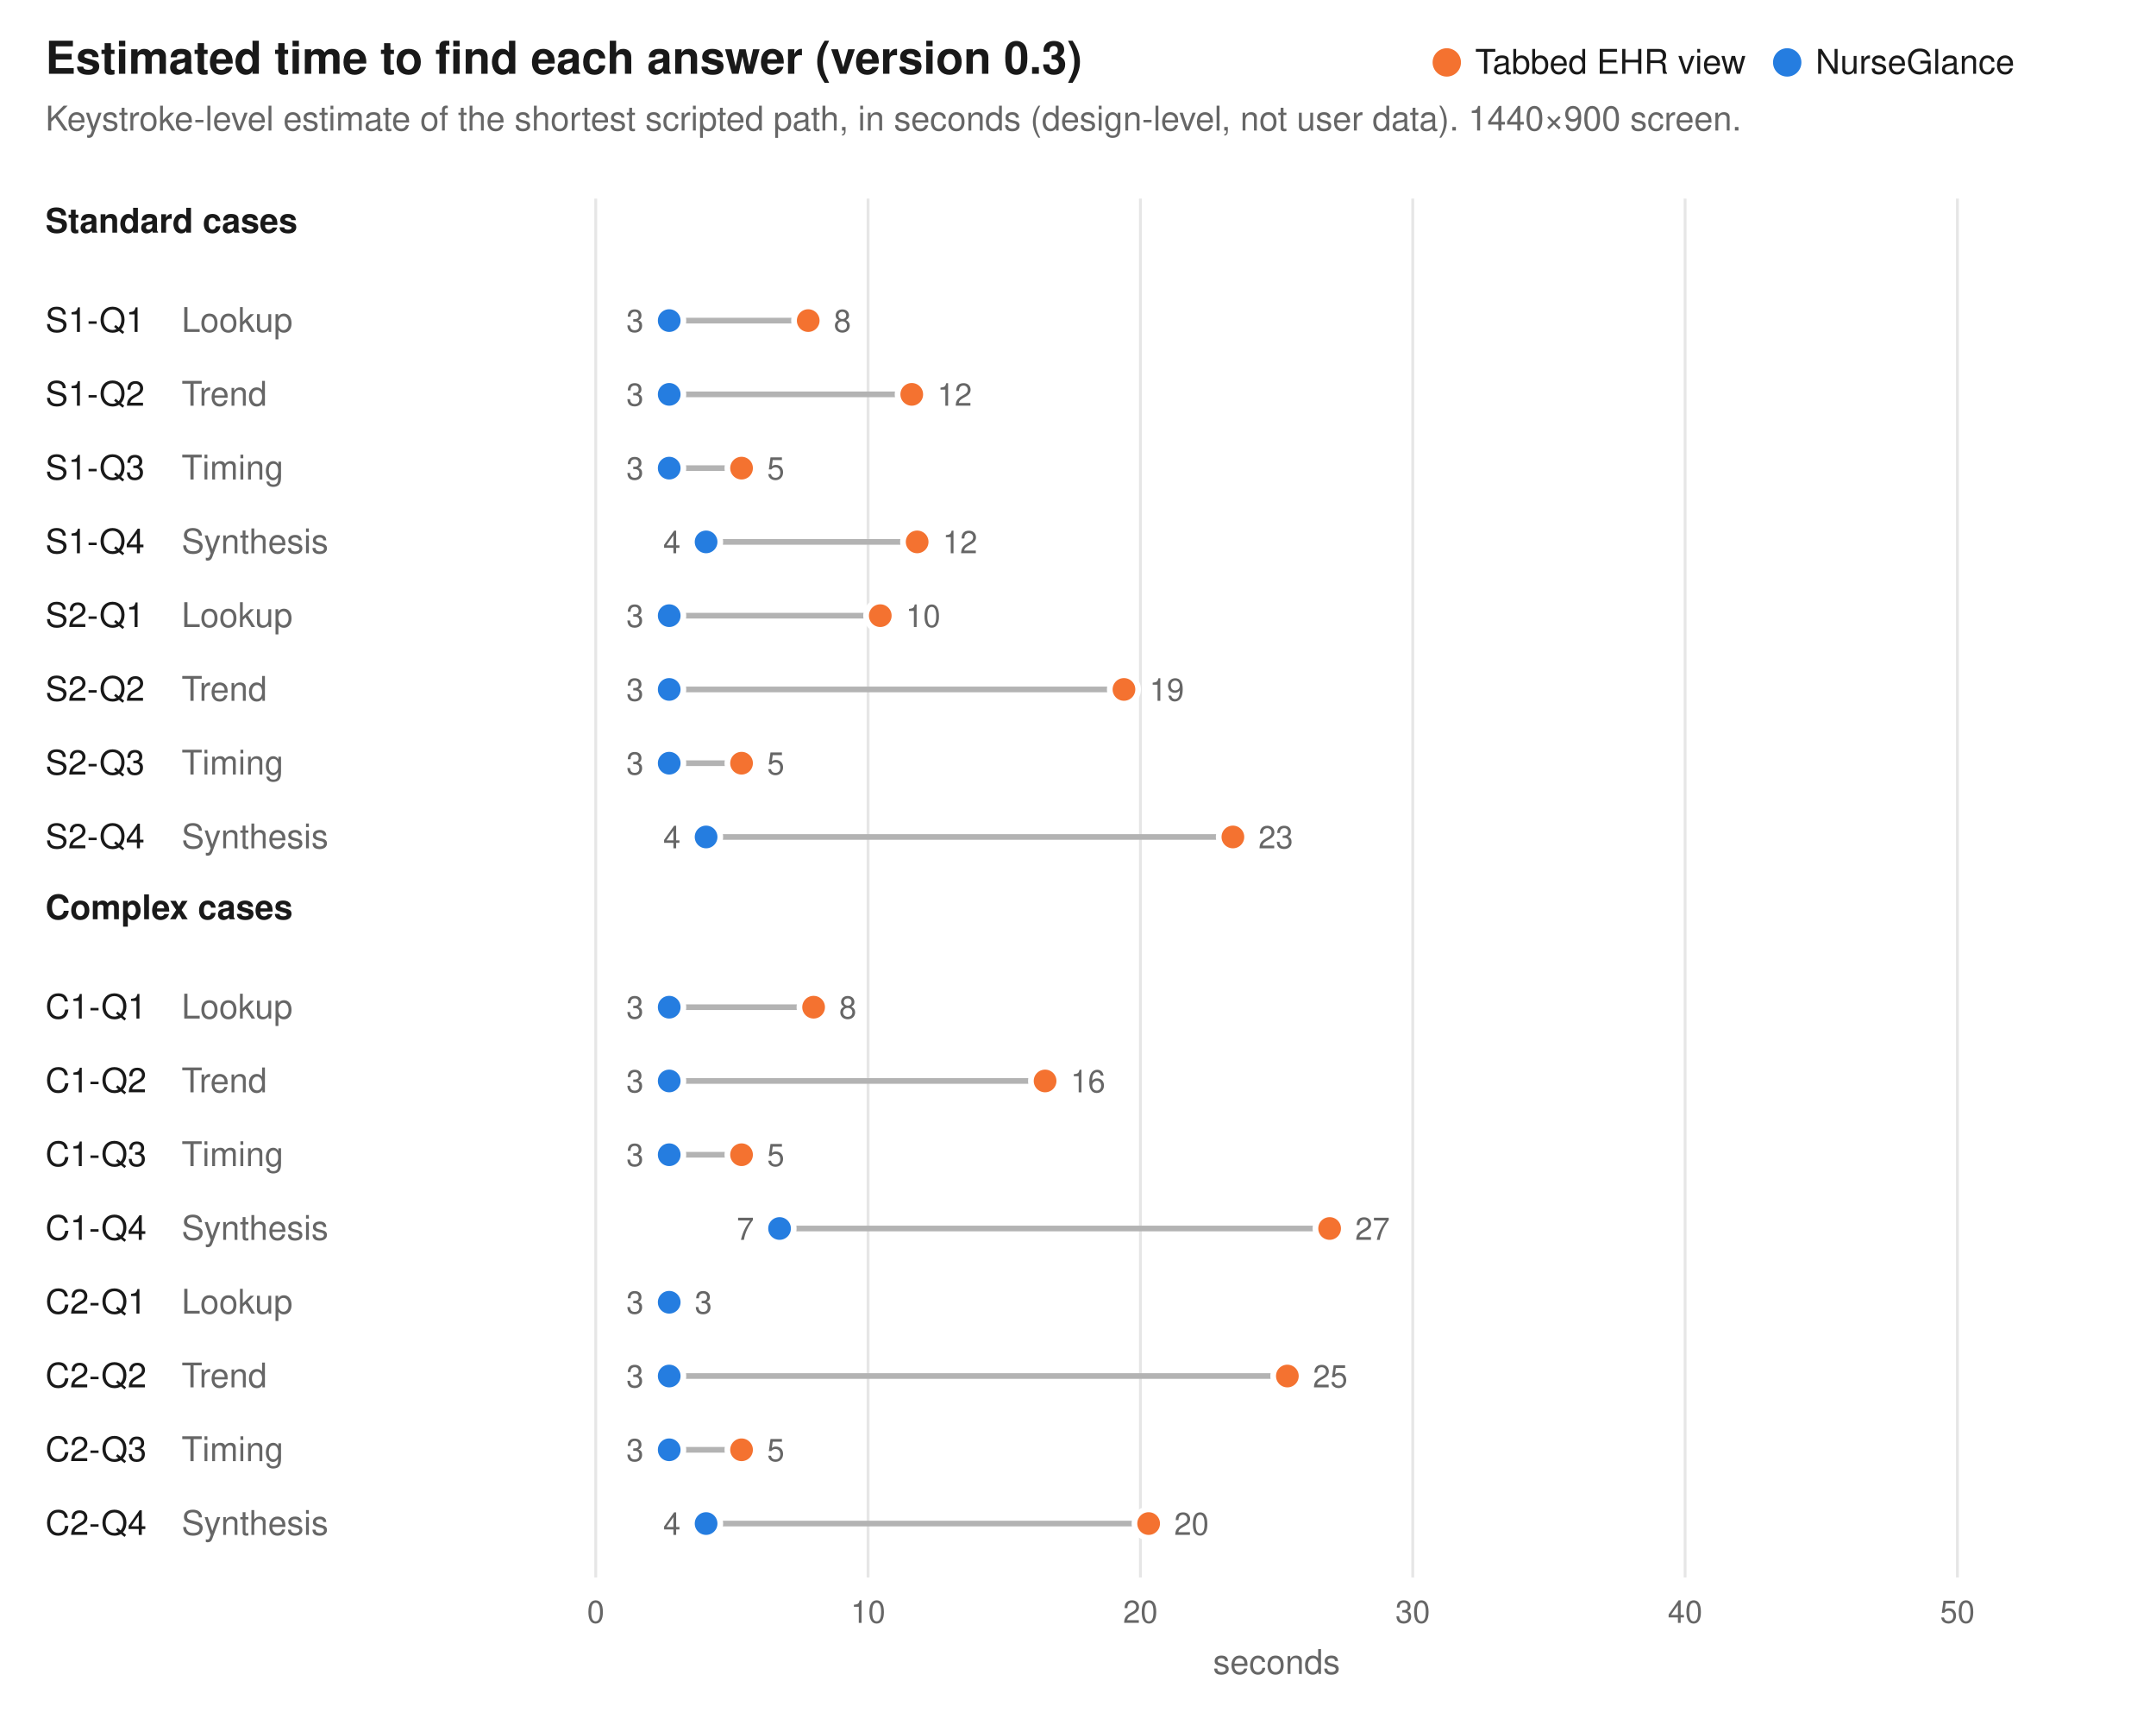
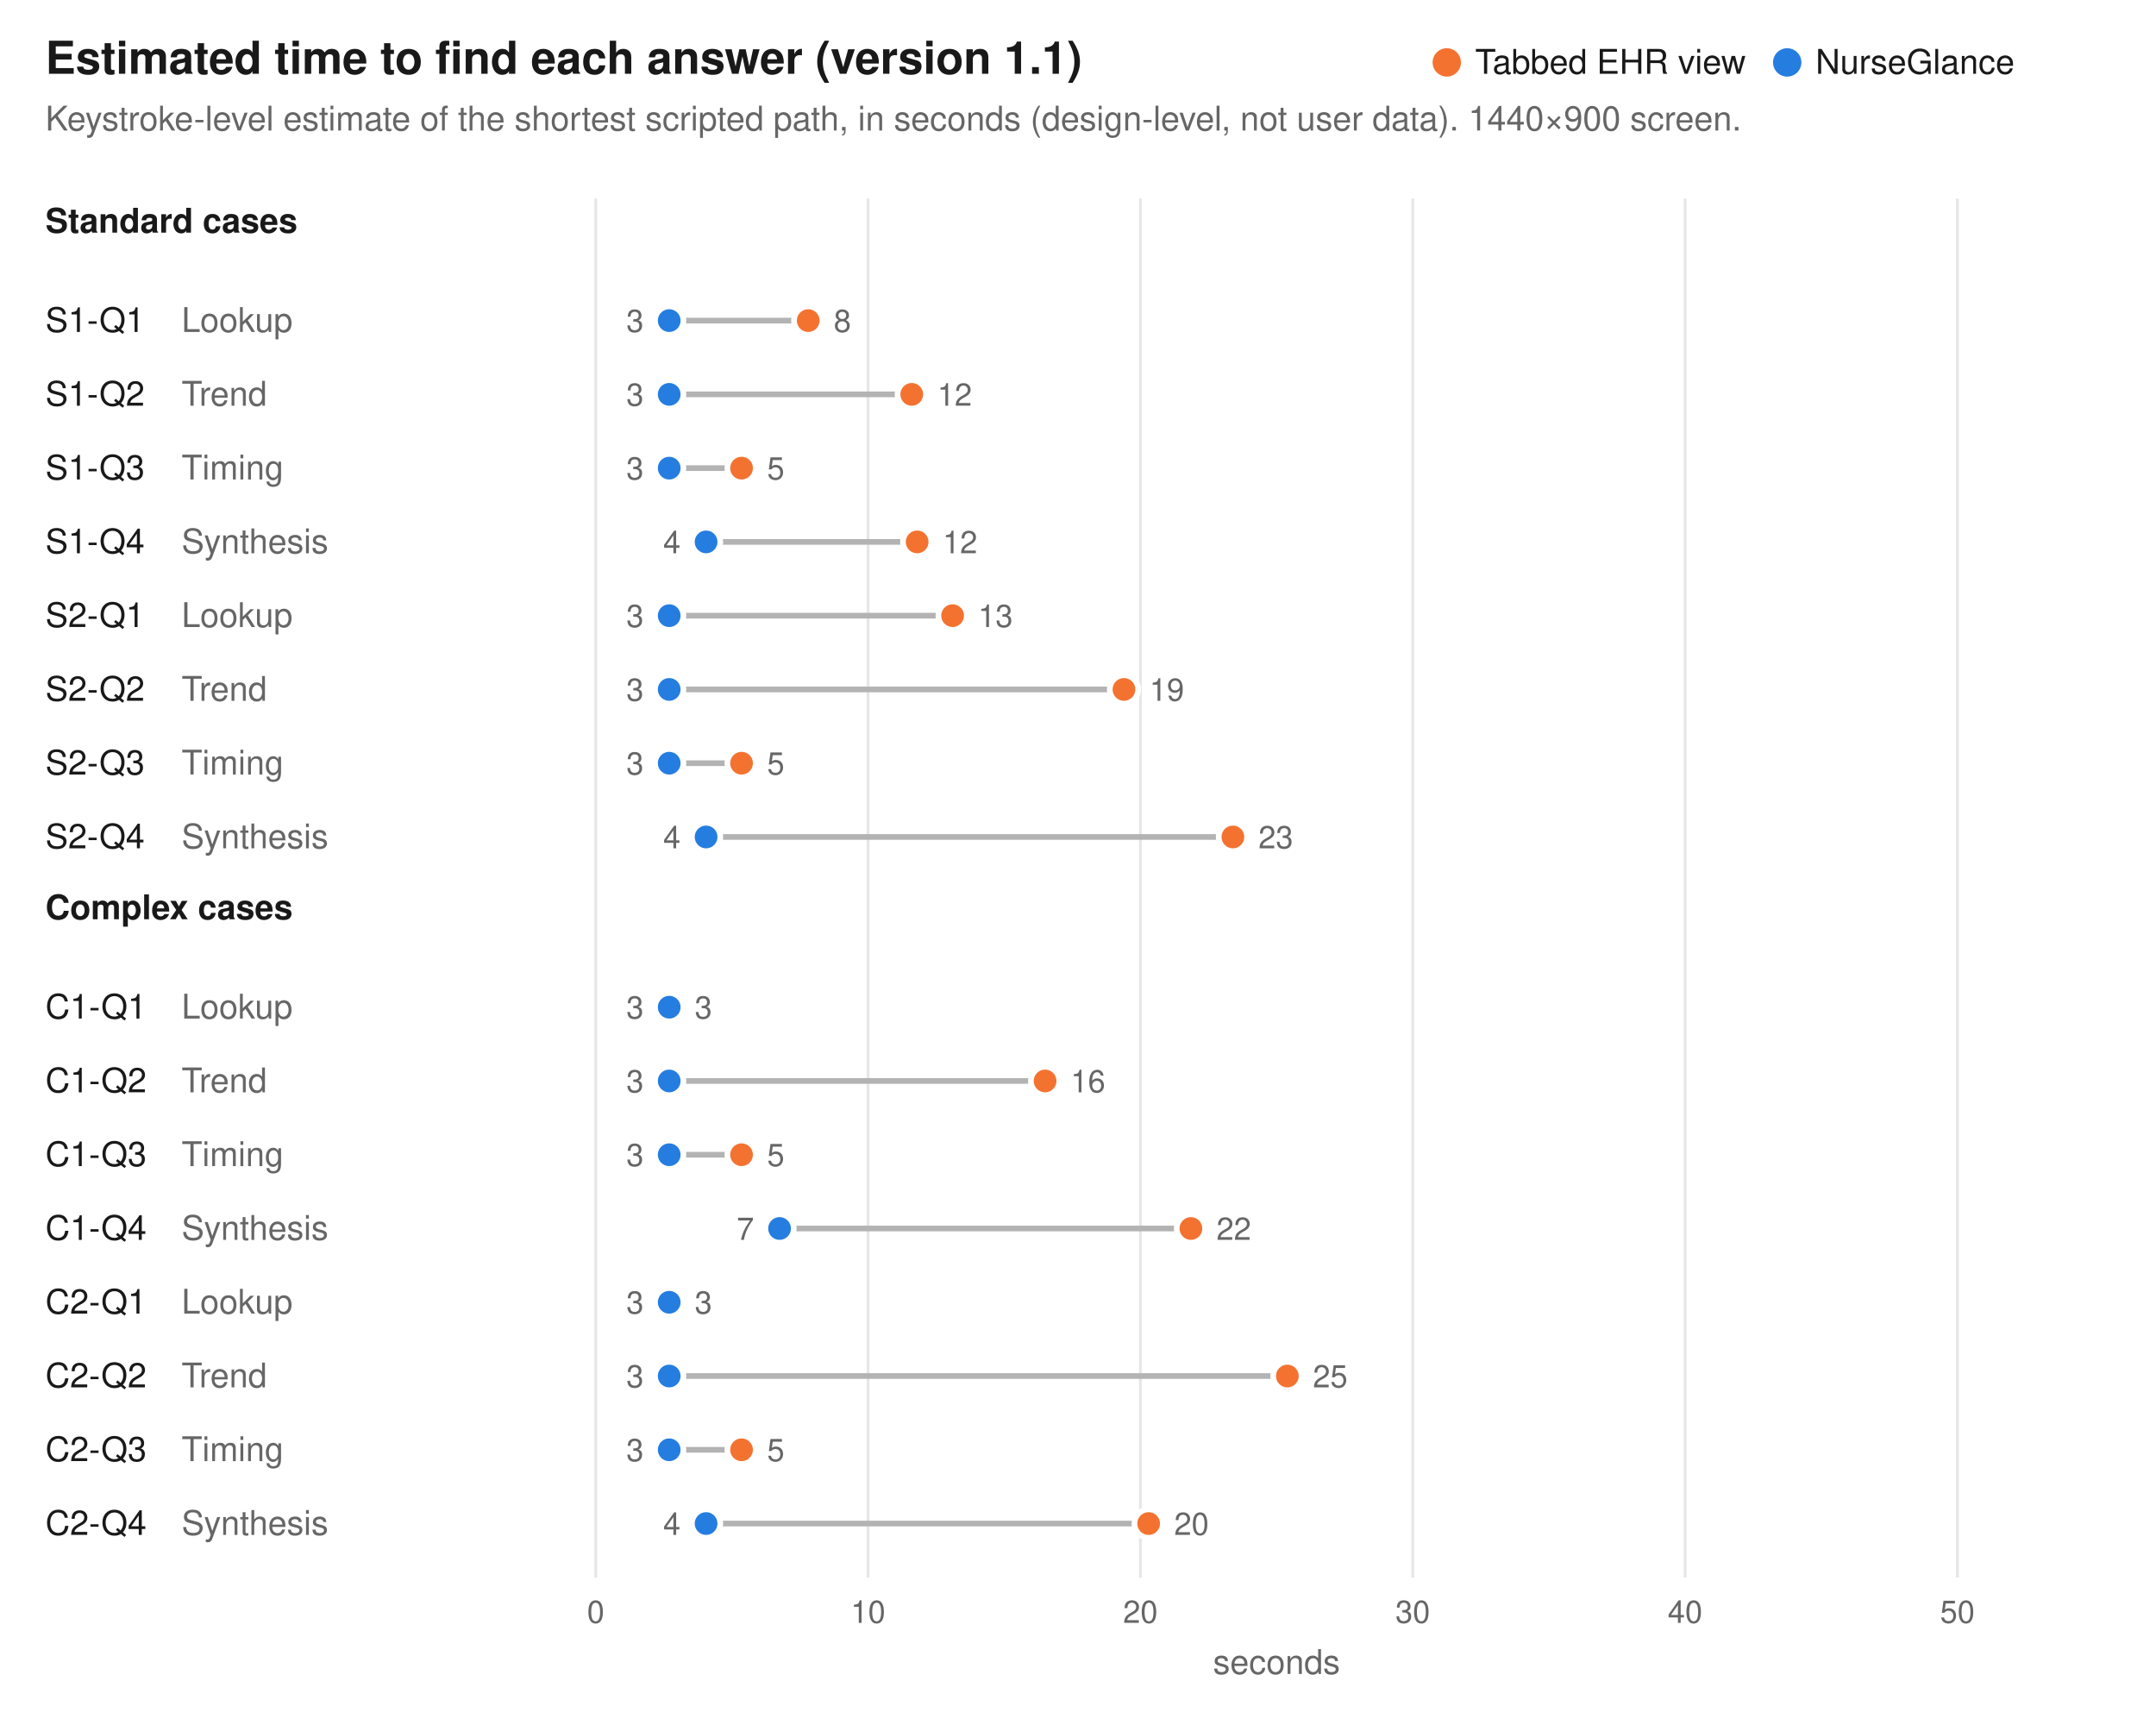
<svg xmlns="http://www.w3.org/2000/svg" viewBox="0 0 760 608" width="760" height="608" font-family="Source Sans Pro, Helvetica, Arial, sans-serif" role="img" aria-label="Estimated seconds to answer each question in the tabbed EHR view and in NurseGlance">
  <rect width="760" height="608" fill="#ffffff" />
  <line x1="210.0" y1="70" x2="210.0" y2="556" stroke="#e6e6e6" stroke-width="1" />
  <text x="210.0" y="572" font-size="11" fill="#666666" text-anchor="middle">0</text>
  <line x1="306.0" y1="70" x2="306.0" y2="556" stroke="#e6e6e6" stroke-width="1" />
  <text x="306.0" y="572" font-size="11" fill="#666666" text-anchor="middle">10</text>
  <line x1="402.0" y1="70" x2="402.0" y2="556" stroke="#e6e6e6" stroke-width="1" />
  <text x="402.0" y="572" font-size="11" fill="#666666" text-anchor="middle">20</text>
  <line x1="498.0" y1="70" x2="498.0" y2="556" stroke="#e6e6e6" stroke-width="1" />
  <text x="498.0" y="572" font-size="11" fill="#666666" text-anchor="middle">30</text>
  <line x1="594.0" y1="70" x2="594.0" y2="556" stroke="#e6e6e6" stroke-width="1" />
  <text x="594.0" y="572" font-size="11" fill="#666666" text-anchor="middle">40</text>
  <line x1="690.0" y1="70" x2="690.0" y2="556" stroke="#e6e6e6" stroke-width="1" />
  <text x="690.0" y="572" font-size="11" fill="#666666" text-anchor="middle">50</text>
  <text x="450.0" y="590" font-size="12" fill="#666666" text-anchor="middle">seconds</text>
-   <text x="16" y="26" font-size="16" font-weight="600" fill="#191919">Estimated time to find each answer (version 0.3)</text>
+   <text x="16" y="26" font-size="16" font-weight="600" fill="#191919">Estimated time to find each answer (version 1.1)</text>
  <text x="16" y="46" font-size="12" fill="#666666">Keystroke-level estimate of the shortest scripted path, in seconds (design-level, not user data). 1440×900 screen.</text>
  <circle cx="510" cy="22" r="5" fill="#f47230" />
  <text x="520" y="26" font-size="12" fill="#191919">Tabbed EHR view</text>
  <circle cx="630" cy="22" r="5" fill="#257de0" />
  <text x="640" y="26" font-size="12" fill="#191919">NurseGlance</text>
  <text x="16" y="82" font-size="12" font-weight="600" fill="#191919">Standard cases</text>
  <text x="16" y="117.0" font-size="12" fill="#191919">S1-Q1</text>
  <text x="64" y="117.0" font-size="12" fill="#666666">Lookup</text>
  <line x1="235.9" y1="113.0" x2="284.9" y2="113.0" stroke="#b3b3b3" stroke-width="2" />
  <circle cx="284.9" cy="113.0" r="5" fill="#f47230" stroke="#ffffff" stroke-width="2" />
  <circle cx="235.9" cy="113.0" r="5" fill="#257de0" stroke="#ffffff" stroke-width="2" />
  <text x="293.9" y="117.0" font-size="11" fill="#666666">8</text>
  <text x="226.9" y="117.0" font-size="11" fill="#666666" text-anchor="end">3</text>
  <text x="16" y="143.0" font-size="12" fill="#191919">S1-Q2</text>
  <text x="64" y="143.0" font-size="12" fill="#666666">Trend</text>
  <line x1="235.9" y1="139.0" x2="321.4" y2="139.0" stroke="#b3b3b3" stroke-width="2" />
  <circle cx="321.4" cy="139.0" r="5" fill="#f47230" stroke="#ffffff" stroke-width="2" />
  <circle cx="235.9" cy="139.0" r="5" fill="#257de0" stroke="#ffffff" stroke-width="2" />
  <text x="330.4" y="143.0" font-size="11" fill="#666666">12</text>
  <text x="226.9" y="143.0" font-size="11" fill="#666666" text-anchor="end">3</text>
  <text x="16" y="169.0" font-size="12" fill="#191919">S1-Q3</text>
  <text x="64" y="169.0" font-size="12" fill="#666666">Timing</text>
  <line x1="235.9" y1="165.0" x2="261.4" y2="165.0" stroke="#b3b3b3" stroke-width="2" />
  <circle cx="261.4" cy="165.0" r="5" fill="#f47230" stroke="#ffffff" stroke-width="2" />
  <circle cx="235.9" cy="165.0" r="5" fill="#257de0" stroke="#ffffff" stroke-width="2" />
  <text x="270.4" y="169.0" font-size="11" fill="#666666">5</text>
  <text x="226.9" y="169.0" font-size="11" fill="#666666" text-anchor="end">3</text>
  <text x="16" y="195.0" font-size="12" fill="#191919">S1-Q4</text>
  <text x="64" y="195.0" font-size="12" fill="#666666">Synthesis</text>
  <line x1="248.9" y1="191.0" x2="323.3" y2="191.0" stroke="#b3b3b3" stroke-width="2" />
  <circle cx="323.3" cy="191.0" r="5" fill="#f47230" stroke="#ffffff" stroke-width="2" />
  <circle cx="248.9" cy="191.0" r="5" fill="#257de0" stroke="#ffffff" stroke-width="2" />
  <text x="332.3" y="195.0" font-size="11" fill="#666666">12</text>
  <text x="239.9" y="195.0" font-size="11" fill="#666666" text-anchor="end">4</text>
  <text x="16" y="221.0" font-size="12" fill="#191919">S2-Q1</text>
  <text x="64" y="221.0" font-size="12" fill="#666666">Lookup</text>
-   <line x1="235.9" y1="217.0" x2="310.3" y2="217.0" stroke="#b3b3b3" stroke-width="2" />
-   <circle cx="310.3" cy="217.0" r="5" fill="#f47230" stroke="#ffffff" stroke-width="2" />
+   <line x1="235.9" y1="217.0" x2="335.8" y2="217.0" stroke="#b3b3b3" stroke-width="2" />
+   <circle cx="335.8" cy="217.0" r="5" fill="#f47230" stroke="#ffffff" stroke-width="2" />
  <circle cx="235.9" cy="217.0" r="5" fill="#257de0" stroke="#ffffff" stroke-width="2" />
-   <text x="319.3" y="221.0" font-size="11" fill="#666666">10</text>
+   <text x="344.8" y="221.0" font-size="11" fill="#666666">13</text>
  <text x="226.9" y="221.0" font-size="11" fill="#666666" text-anchor="end">3</text>
  <text x="16" y="247.0" font-size="12" fill="#191919">S2-Q2</text>
  <text x="64" y="247.0" font-size="12" fill="#666666">Trend</text>
  <line x1="235.9" y1="243.0" x2="396.2" y2="243.0" stroke="#b3b3b3" stroke-width="2" />
  <circle cx="396.2" cy="243.0" r="5" fill="#f47230" stroke="#ffffff" stroke-width="2" />
  <circle cx="235.9" cy="243.0" r="5" fill="#257de0" stroke="#ffffff" stroke-width="2" />
  <text x="405.2" y="247.0" font-size="11" fill="#666666">19</text>
  <text x="226.9" y="247.0" font-size="11" fill="#666666" text-anchor="end">3</text>
  <text x="16" y="273.0" font-size="12" fill="#191919">S2-Q3</text>
  <text x="64" y="273.0" font-size="12" fill="#666666">Timing</text>
  <line x1="235.9" y1="269.0" x2="261.4" y2="269.0" stroke="#b3b3b3" stroke-width="2" />
  <circle cx="261.4" cy="269.0" r="5" fill="#f47230" stroke="#ffffff" stroke-width="2" />
  <circle cx="235.9" cy="269.0" r="5" fill="#257de0" stroke="#ffffff" stroke-width="2" />
  <text x="270.4" y="273.0" font-size="11" fill="#666666">5</text>
  <text x="226.9" y="273.0" font-size="11" fill="#666666" text-anchor="end">3</text>
  <text x="16" y="299.0" font-size="12" fill="#191919">S2-Q4</text>
  <text x="64" y="299.0" font-size="12" fill="#666666">Synthesis</text>
  <line x1="248.9" y1="295.0" x2="434.6" y2="295.0" stroke="#b3b3b3" stroke-width="2" />
  <circle cx="434.6" cy="295.0" r="5" fill="#f47230" stroke="#ffffff" stroke-width="2" />
  <circle cx="248.9" cy="295.0" r="5" fill="#257de0" stroke="#ffffff" stroke-width="2" />
  <text x="443.6" y="299.0" font-size="11" fill="#666666">23</text>
  <text x="239.9" y="299.0" font-size="11" fill="#666666" text-anchor="end">4</text>
  <text x="16" y="324" font-size="12" font-weight="600" fill="#191919">Complex cases</text>
  <text x="16" y="359.0" font-size="12" fill="#191919">C1-Q1</text>
  <text x="64" y="359.0" font-size="12" fill="#666666">Lookup</text>
-   <line x1="235.9" y1="355.0" x2="286.8" y2="355.0" stroke="#b3b3b3" stroke-width="2" />
-   <circle cx="286.8" cy="355.0" r="5" fill="#f47230" stroke="#ffffff" stroke-width="2" />
+   <line x1="235.9" y1="355.0" x2="235.9" y2="355.0" stroke="#b3b3b3" stroke-width="2" />
+   <circle cx="235.9" cy="355.0" r="5" fill="#f47230" stroke="#ffffff" stroke-width="2" />
  <circle cx="235.9" cy="355.0" r="5" fill="#257de0" stroke="#ffffff" stroke-width="2" />
-   <text x="295.8" y="359.0" font-size="11" fill="#666666">8</text>
+   <text x="244.9" y="359.0" font-size="11" fill="#666666">3</text>
  <text x="226.9" y="359.0" font-size="11" fill="#666666" text-anchor="end">3</text>
  <text x="16" y="385.0" font-size="12" fill="#191919">C1-Q2</text>
  <text x="64" y="385.0" font-size="12" fill="#666666">Trend</text>
  <line x1="235.9" y1="381.0" x2="368.4" y2="381.0" stroke="#b3b3b3" stroke-width="2" />
  <circle cx="368.4" cy="381.0" r="5" fill="#f47230" stroke="#ffffff" stroke-width="2" />
  <circle cx="235.9" cy="381.0" r="5" fill="#257de0" stroke="#ffffff" stroke-width="2" />
  <text x="377.4" y="385.0" font-size="11" fill="#666666">16</text>
  <text x="226.9" y="385.0" font-size="11" fill="#666666" text-anchor="end">3</text>
  <text x="16" y="411.0" font-size="12" fill="#191919">C1-Q3</text>
  <text x="64" y="411.0" font-size="12" fill="#666666">Timing</text>
  <line x1="235.9" y1="407.0" x2="261.4" y2="407.0" stroke="#b3b3b3" stroke-width="2" />
  <circle cx="261.4" cy="407.0" r="5" fill="#f47230" stroke="#ffffff" stroke-width="2" />
  <circle cx="235.9" cy="407.0" r="5" fill="#257de0" stroke="#ffffff" stroke-width="2" />
  <text x="270.4" y="411.0" font-size="11" fill="#666666">5</text>
  <text x="226.9" y="411.0" font-size="11" fill="#666666" text-anchor="end">3</text>
  <text x="16" y="437.0" font-size="12" fill="#191919">C1-Q4</text>
  <text x="64" y="437.0" font-size="12" fill="#666666">Synthesis</text>
-   <line x1="274.8" y1="433.0" x2="468.7" y2="433.0" stroke="#b3b3b3" stroke-width="2" />
-   <circle cx="468.7" cy="433.0" r="5" fill="#f47230" stroke="#ffffff" stroke-width="2" />
+   <line x1="274.8" y1="433.0" x2="419.8" y2="433.0" stroke="#b3b3b3" stroke-width="2" />
+   <circle cx="419.8" cy="433.0" r="5" fill="#f47230" stroke="#ffffff" stroke-width="2" />
  <circle cx="274.8" cy="433.0" r="5" fill="#257de0" stroke="#ffffff" stroke-width="2" />
-   <text x="477.7" y="437.0" font-size="11" fill="#666666">27</text>
+   <text x="428.8" y="437.0" font-size="11" fill="#666666">22</text>
  <text x="265.8" y="437.0" font-size="11" fill="#666666" text-anchor="end">7</text>
  <text x="16" y="463.0" font-size="12" fill="#191919">C2-Q1</text>
  <text x="64" y="463.0" font-size="12" fill="#666666">Lookup</text>
  <line x1="235.9" y1="459.0" x2="235.9" y2="459.0" stroke="#b3b3b3" stroke-width="2" />
  <circle cx="235.9" cy="459.0" r="5" fill="#f47230" stroke="#ffffff" stroke-width="2" />
  <circle cx="235.9" cy="459.0" r="5" fill="#257de0" stroke="#ffffff" stroke-width="2" />
  <text x="244.9" y="463.0" font-size="11" fill="#666666">3</text>
  <text x="226.9" y="463.0" font-size="11" fill="#666666" text-anchor="end">3</text>
  <text x="16" y="489.0" font-size="12" fill="#191919">C2-Q2</text>
  <text x="64" y="489.0" font-size="12" fill="#666666">Trend</text>
  <line x1="235.9" y1="485.0" x2="453.8" y2="485.0" stroke="#b3b3b3" stroke-width="2" />
  <circle cx="453.8" cy="485.0" r="5" fill="#f47230" stroke="#ffffff" stroke-width="2" />
  <circle cx="235.9" cy="485.0" r="5" fill="#257de0" stroke="#ffffff" stroke-width="2" />
  <text x="462.8" y="489.0" font-size="11" fill="#666666">25</text>
  <text x="226.9" y="489.0" font-size="11" fill="#666666" text-anchor="end">3</text>
  <text x="16" y="515.0" font-size="12" fill="#191919">C2-Q3</text>
  <text x="64" y="515.0" font-size="12" fill="#666666">Timing</text>
  <line x1="235.9" y1="511.0" x2="261.4" y2="511.0" stroke="#b3b3b3" stroke-width="2" />
  <circle cx="261.4" cy="511.0" r="5" fill="#f47230" stroke="#ffffff" stroke-width="2" />
  <circle cx="235.9" cy="511.0" r="5" fill="#257de0" stroke="#ffffff" stroke-width="2" />
  <text x="270.4" y="515.0" font-size="11" fill="#666666">5</text>
  <text x="226.9" y="515.0" font-size="11" fill="#666666" text-anchor="end">3</text>
  <text x="16" y="541.0" font-size="12" fill="#191919">C2-Q4</text>
  <text x="64" y="541.0" font-size="12" fill="#666666">Synthesis</text>
  <line x1="248.9" y1="537.0" x2="404.9" y2="537.0" stroke="#b3b3b3" stroke-width="2" />
  <circle cx="404.9" cy="537.0" r="5" fill="#f47230" stroke="#ffffff" stroke-width="2" />
  <circle cx="248.9" cy="537.0" r="5" fill="#257de0" stroke="#ffffff" stroke-width="2" />
  <text x="413.9" y="541.0" font-size="11" fill="#666666">20</text>
  <text x="239.9" y="541.0" font-size="11" fill="#666666" text-anchor="end">4</text>
</svg>
